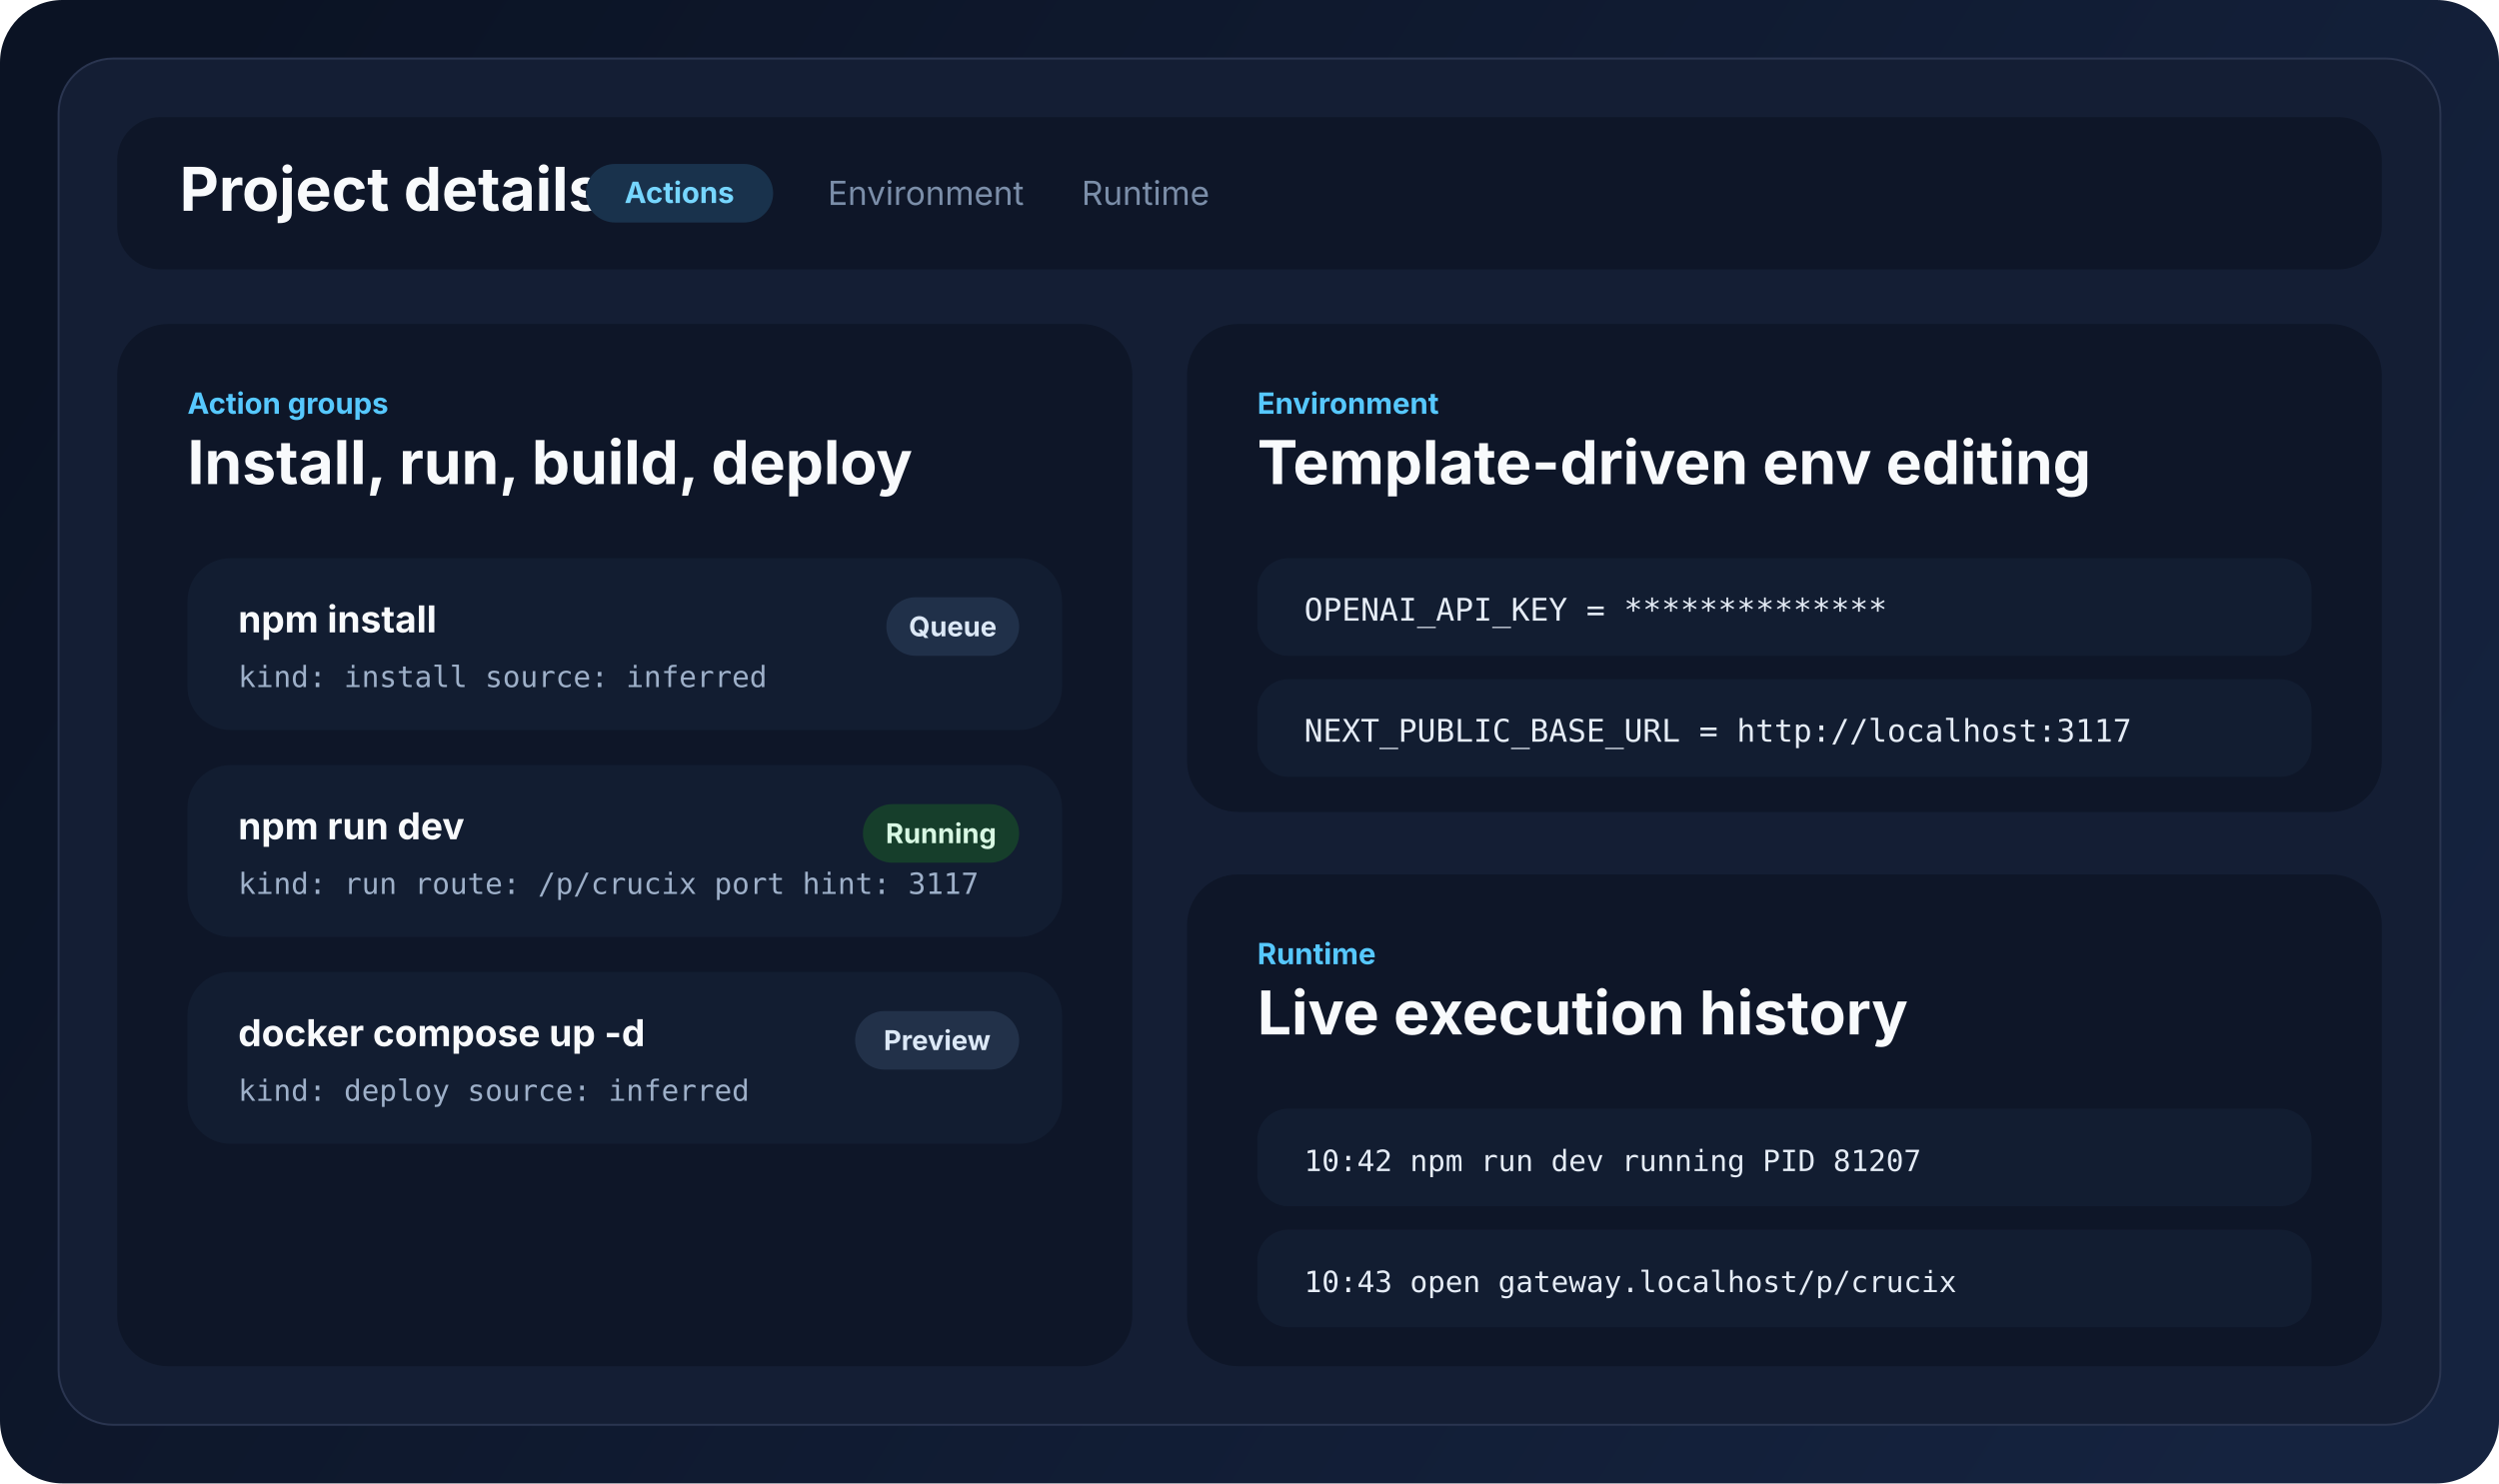
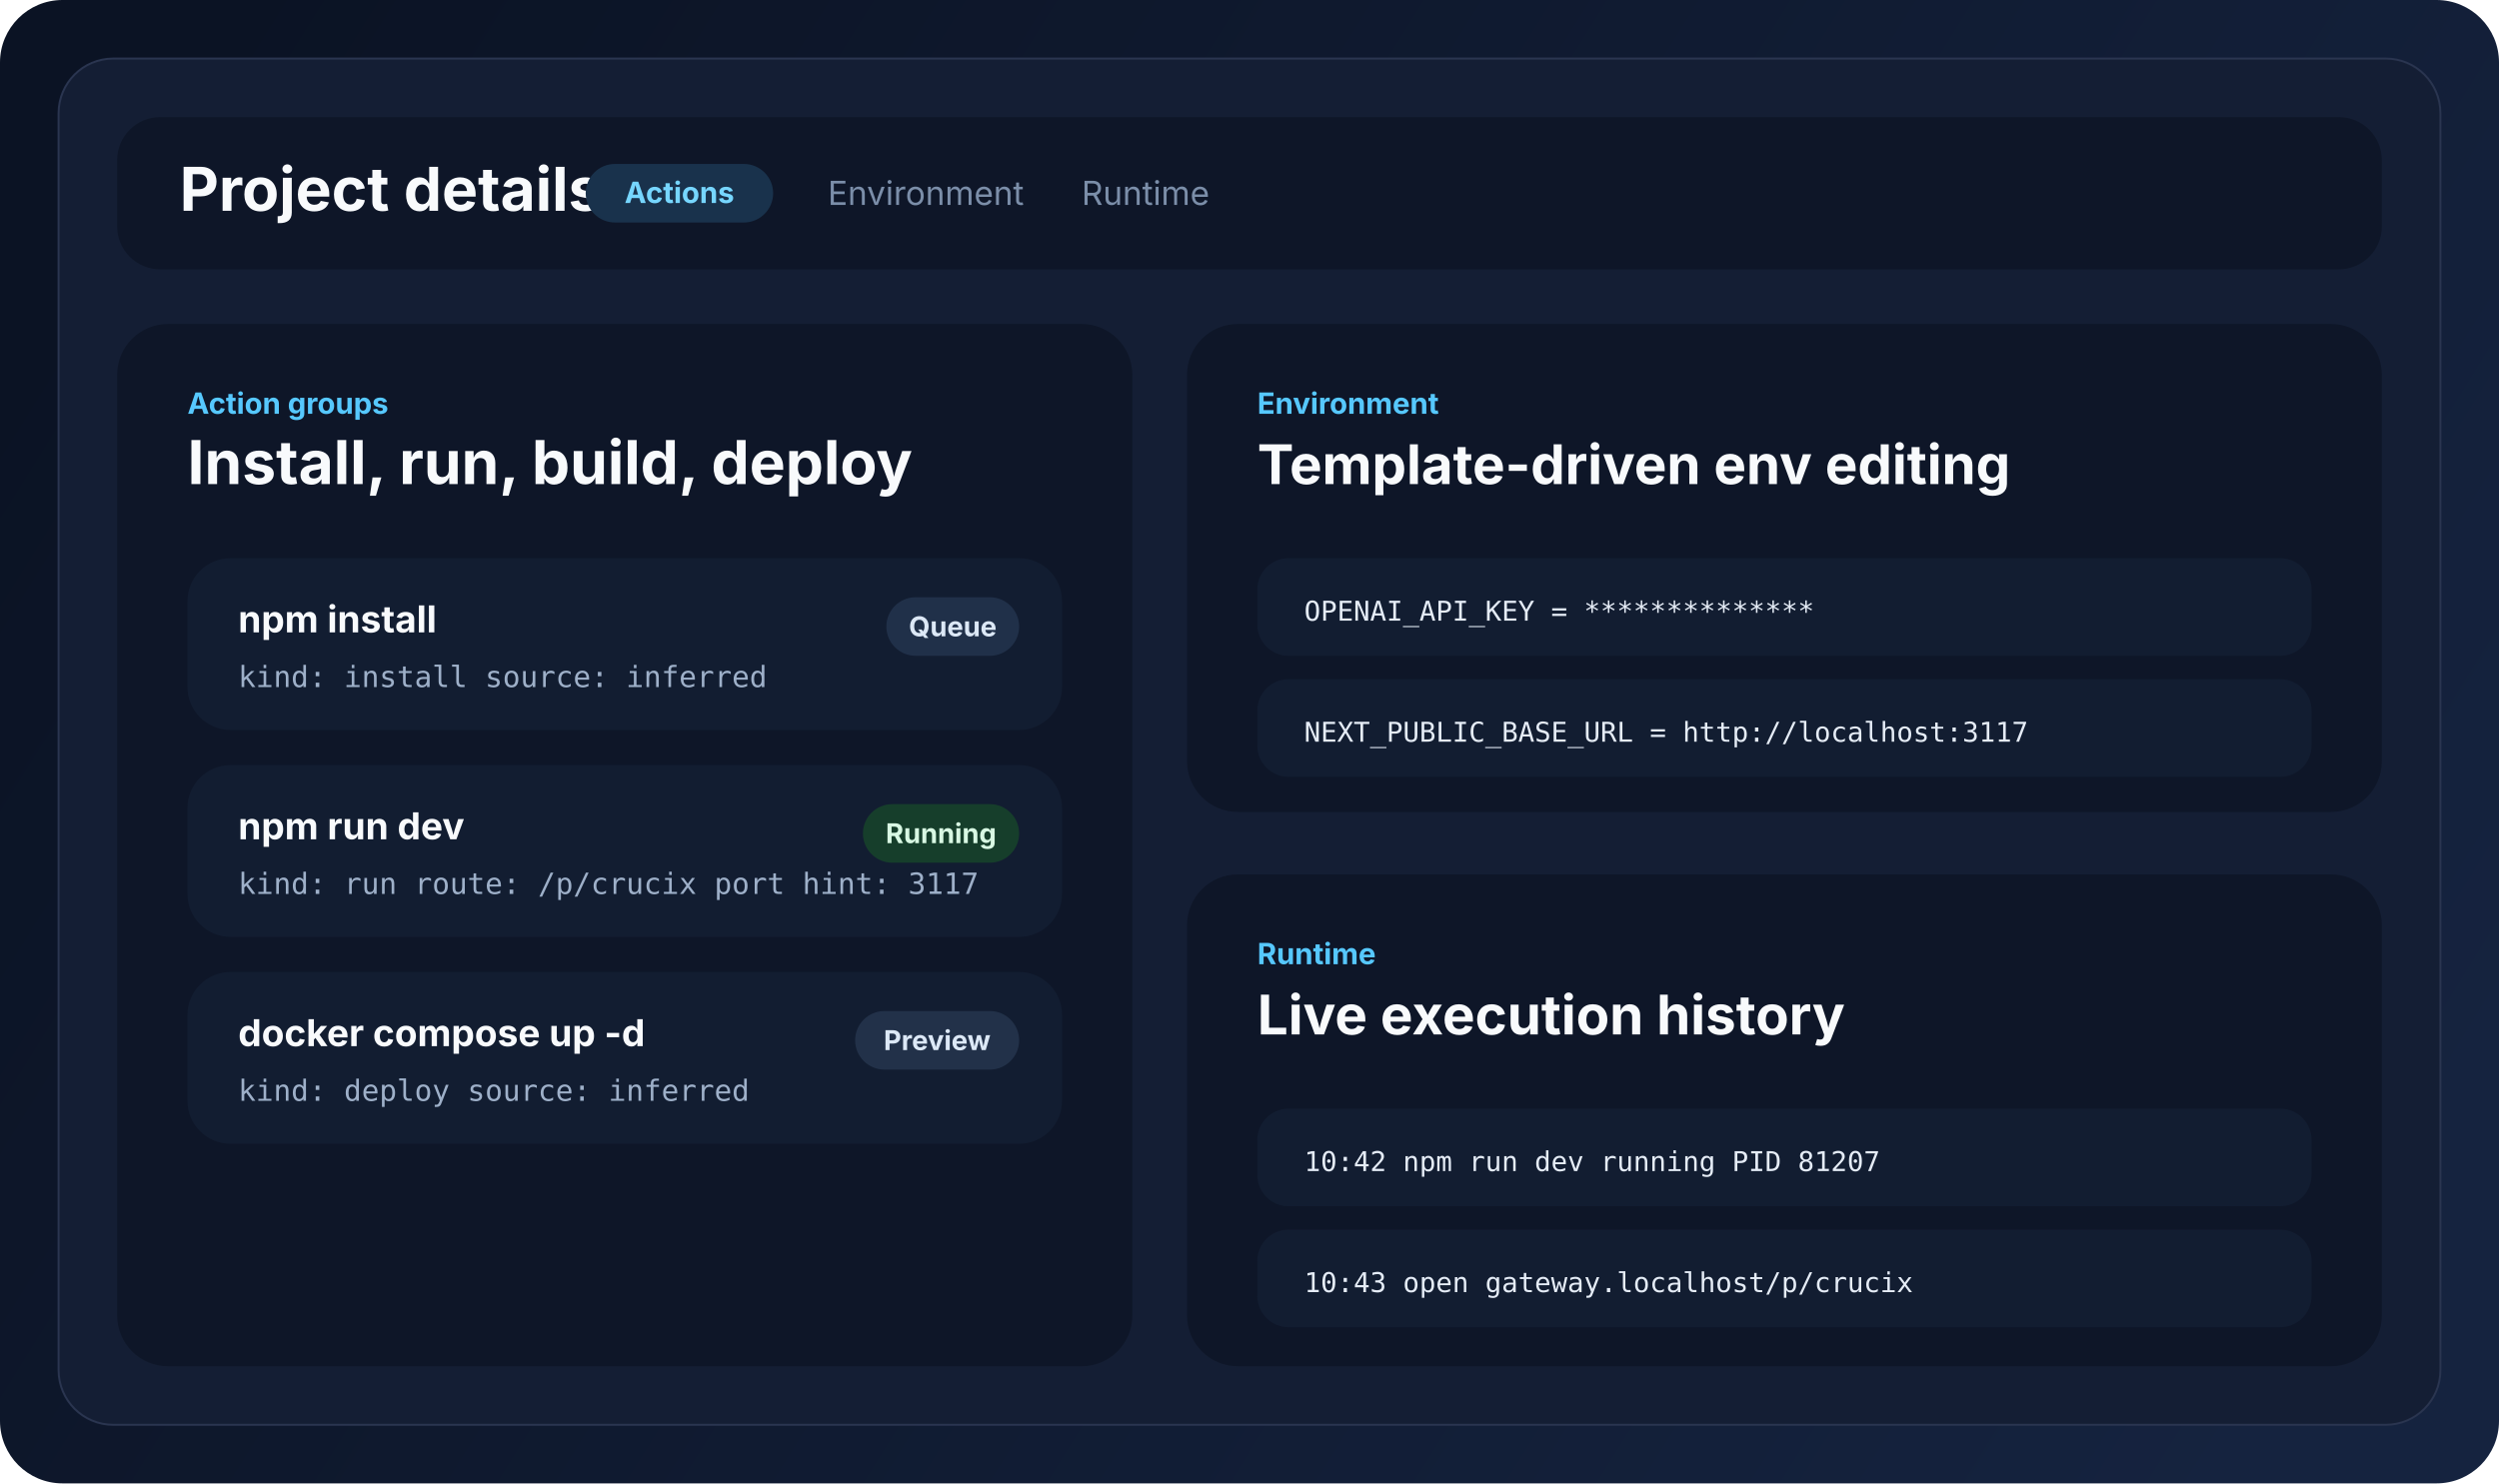
<svg xmlns="http://www.w3.org/2000/svg" width="1280" height="760" viewBox="0 0 1280 760" fill="none">
  <defs>
    <linearGradient id="actionsBg" x1="88" y1="50" x2="1168" y2="725" gradientUnits="userSpaceOnUse">
      <stop stop-color="#0B1324" />
      <stop offset="1" stop-color="#15233F" />
    </linearGradient>
  </defs>
  <rect width="1280" height="760" rx="32" fill="url(#actionsBg)" />
  <rect x="30" y="30" width="1220" height="700" rx="28" fill="#141E34" stroke="#2A3550" />
  <rect x="60" y="60" width="1160" height="78" rx="22" fill="#0E1628" />
  <text x="92" y="108" fill="#F8FAFC" font-family="Inter, Arial, sans-serif" font-size="31" font-weight="700">Project details</text>
  <rect x="300" y="84" width="96" height="30" rx="15" fill="#19324C" />
  <text x="348" y="104" fill="#76D6FF" font-family="Inter, Arial, sans-serif" font-size="15" font-weight="700" text-anchor="middle">Actions</text>
  <text x="424" y="105" fill="#7B8EA9" font-family="Inter, Arial, sans-serif" font-size="17">Environment</text>
  <text x="554" y="105" fill="#7B8EA9" font-family="Inter, Arial, sans-serif" font-size="17">Runtime</text>
  <rect x="60" y="166" width="520" height="534" rx="26" fill="#0E1628" />
  <rect x="608" y="166" width="612" height="250" rx="26" fill="#0E1628" />
  <rect x="608" y="448" width="612" height="252" rx="26" fill="#0E1628" />
  <text x="96" y="212" fill="#56C8FF" font-family="Inter, Arial, sans-serif" font-size="15" font-weight="700">Action groups</text>
  <text x="96" y="248" fill="#F8FAFC" font-family="Inter, Arial, sans-serif" font-size="31" font-weight="700">Install, run, build, deploy</text>
  <rect x="96" y="286" width="448" height="88" rx="22" fill="#121D31" />
  <text x="122" y="324" fill="#F8FAFC" font-family="Inter, Arial, sans-serif" font-size="19" font-weight="700">npm install</text>
  <text x="122" y="352" fill="#9EB0C9" font-family="Menlo, monospace" font-size="15">kind: install   source: inferred</text>
  <rect x="454" y="306" width="68" height="30" rx="15" fill="#203049" />
  <text x="488" y="326" fill="#DCE8F6" font-family="Inter, Arial, sans-serif" font-size="14" font-weight="700" text-anchor="middle">Queue</text>
  <rect x="96" y="392" width="448" height="88" rx="22" fill="#121D31" />
  <text x="122" y="430" fill="#F8FAFC" font-family="Inter, Arial, sans-serif" font-size="19" font-weight="700">npm run dev</text>
  <text x="122" y="458" fill="#9EB0C9" font-family="Menlo, monospace" font-size="15">kind: run   route: /p/crucix   port hint: 3117</text>
  <rect x="442" y="412" width="80" height="30" rx="15" fill="#163E2B" />
  <text x="482" y="432" fill="#D8F8E3" font-family="Inter, Arial, sans-serif" font-size="14" font-weight="700" text-anchor="middle">Running</text>
  <rect x="96" y="498" width="448" height="88" rx="22" fill="#121D31" />
  <text x="122" y="536" fill="#F8FAFC" font-family="Inter, Arial, sans-serif" font-size="19" font-weight="700">docker compose up -d</text>
  <text x="122" y="564" fill="#9EB0C9" font-family="Menlo, monospace" font-size="15">kind: deploy   source: inferred</text>
  <rect x="438" y="518" width="84" height="30" rx="15" fill="#223149" />
  <text x="480" y="538" fill="#DCE8F6" font-family="Inter, Arial, sans-serif" font-size="14" font-weight="700" text-anchor="middle">Preview</text>
  <text x="644" y="212" fill="#56C8FF" font-family="Inter, Arial, sans-serif" font-size="15" font-weight="700">Environment</text>
-   <text x="644" y="248" fill="#F8FAFC" font-family="Inter, Arial, sans-serif" font-size="31" font-weight="700">Template-driven env editing</text>
+   <text x="644" y="248" fill="#F8FAFC" font-family="Inter, Arial, sans-serif" font-size="28" font-weight="700">Template-driven env editing</text>
  <rect x="644" y="286" width="540" height="50" rx="16" fill="#121D31" />
-   <text x="668" y="318" fill="#E5ECF6" font-family="Menlo, monospace" font-size="16">OPENAI_API_KEY = **************</text>
+   <text x="668" y="318" fill="#E5ECF6" font-family="Menlo, monospace" font-size="14">OPENAI_API_KEY = **************</text>
  <rect x="644" y="348" width="540" height="50" rx="16" fill="#121D31" />
-   <text x="668" y="380" fill="#E5ECF6" font-family="Menlo, monospace" font-size="16">NEXT_PUBLIC_BASE_URL = http://localhost:3117</text>
+   <text x="668" y="380" fill="#E5ECF6" font-family="Menlo, monospace" font-size="14">NEXT_PUBLIC_BASE_URL = http://localhost:3117</text>
  <text x="644" y="494" fill="#56C8FF" font-family="Inter, Arial, sans-serif" font-size="15" font-weight="700">Runtime</text>
-   <text x="644" y="530" fill="#F8FAFC" font-family="Inter, Arial, sans-serif" font-size="31" font-weight="700">Live execution history</text>
+   <text x="644" y="530" fill="#F8FAFC" font-family="Inter, Arial, sans-serif" font-size="28" font-weight="700">Live execution history</text>
  <rect x="644" y="568" width="540" height="50" rx="16" fill="#121D31" />
-   <text x="668" y="600" fill="#E5ECF6" font-family="Menlo, monospace" font-size="15">10:42  npm run dev       running   PID 81207</text>
+   <text x="668" y="600" fill="#E5ECF6" font-family="Menlo, monospace" font-size="14">10:42  npm run dev       running   PID 81207</text>
  <rect x="644" y="630" width="540" height="50" rx="16" fill="#121D31" />
-   <text x="668" y="662" fill="#E5ECF6" font-family="Menlo, monospace" font-size="15">10:43  open              gateway.localhost/p/crucix</text>
+   <text x="668" y="662" fill="#E5ECF6" font-family="Menlo, monospace" font-size="14">10:43  open              gateway.localhost/p/crucix</text>
</svg>
